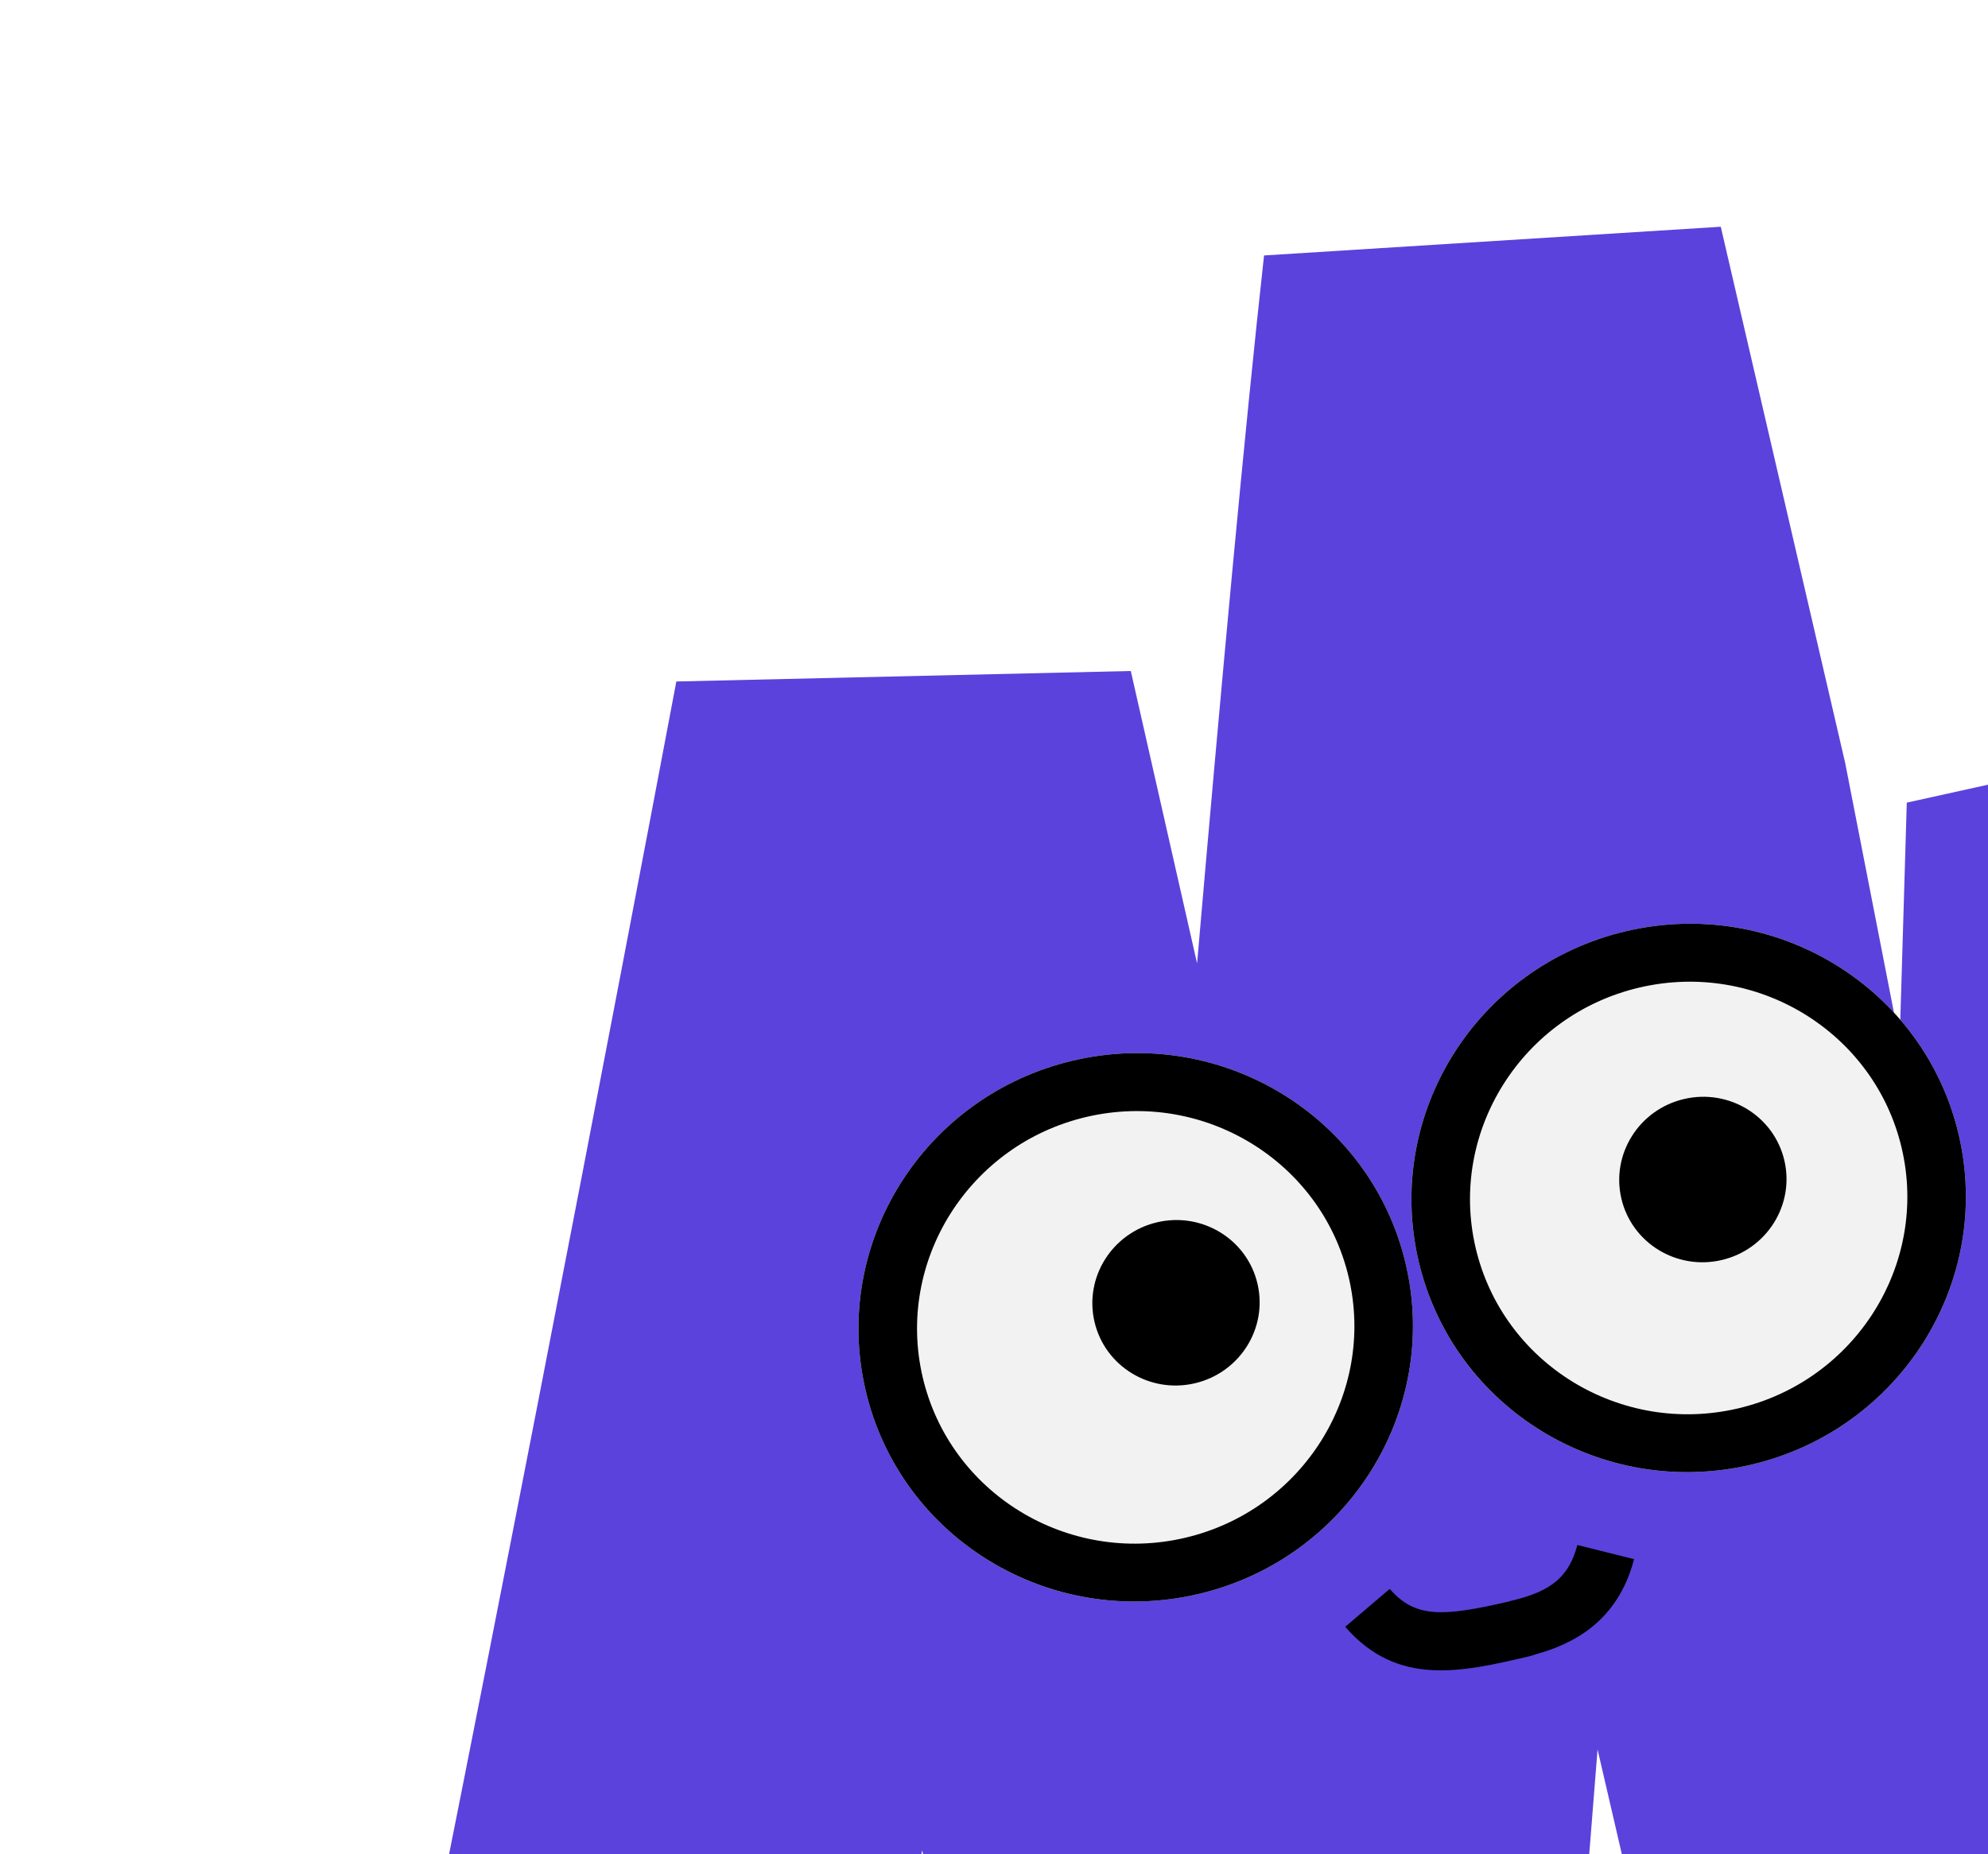
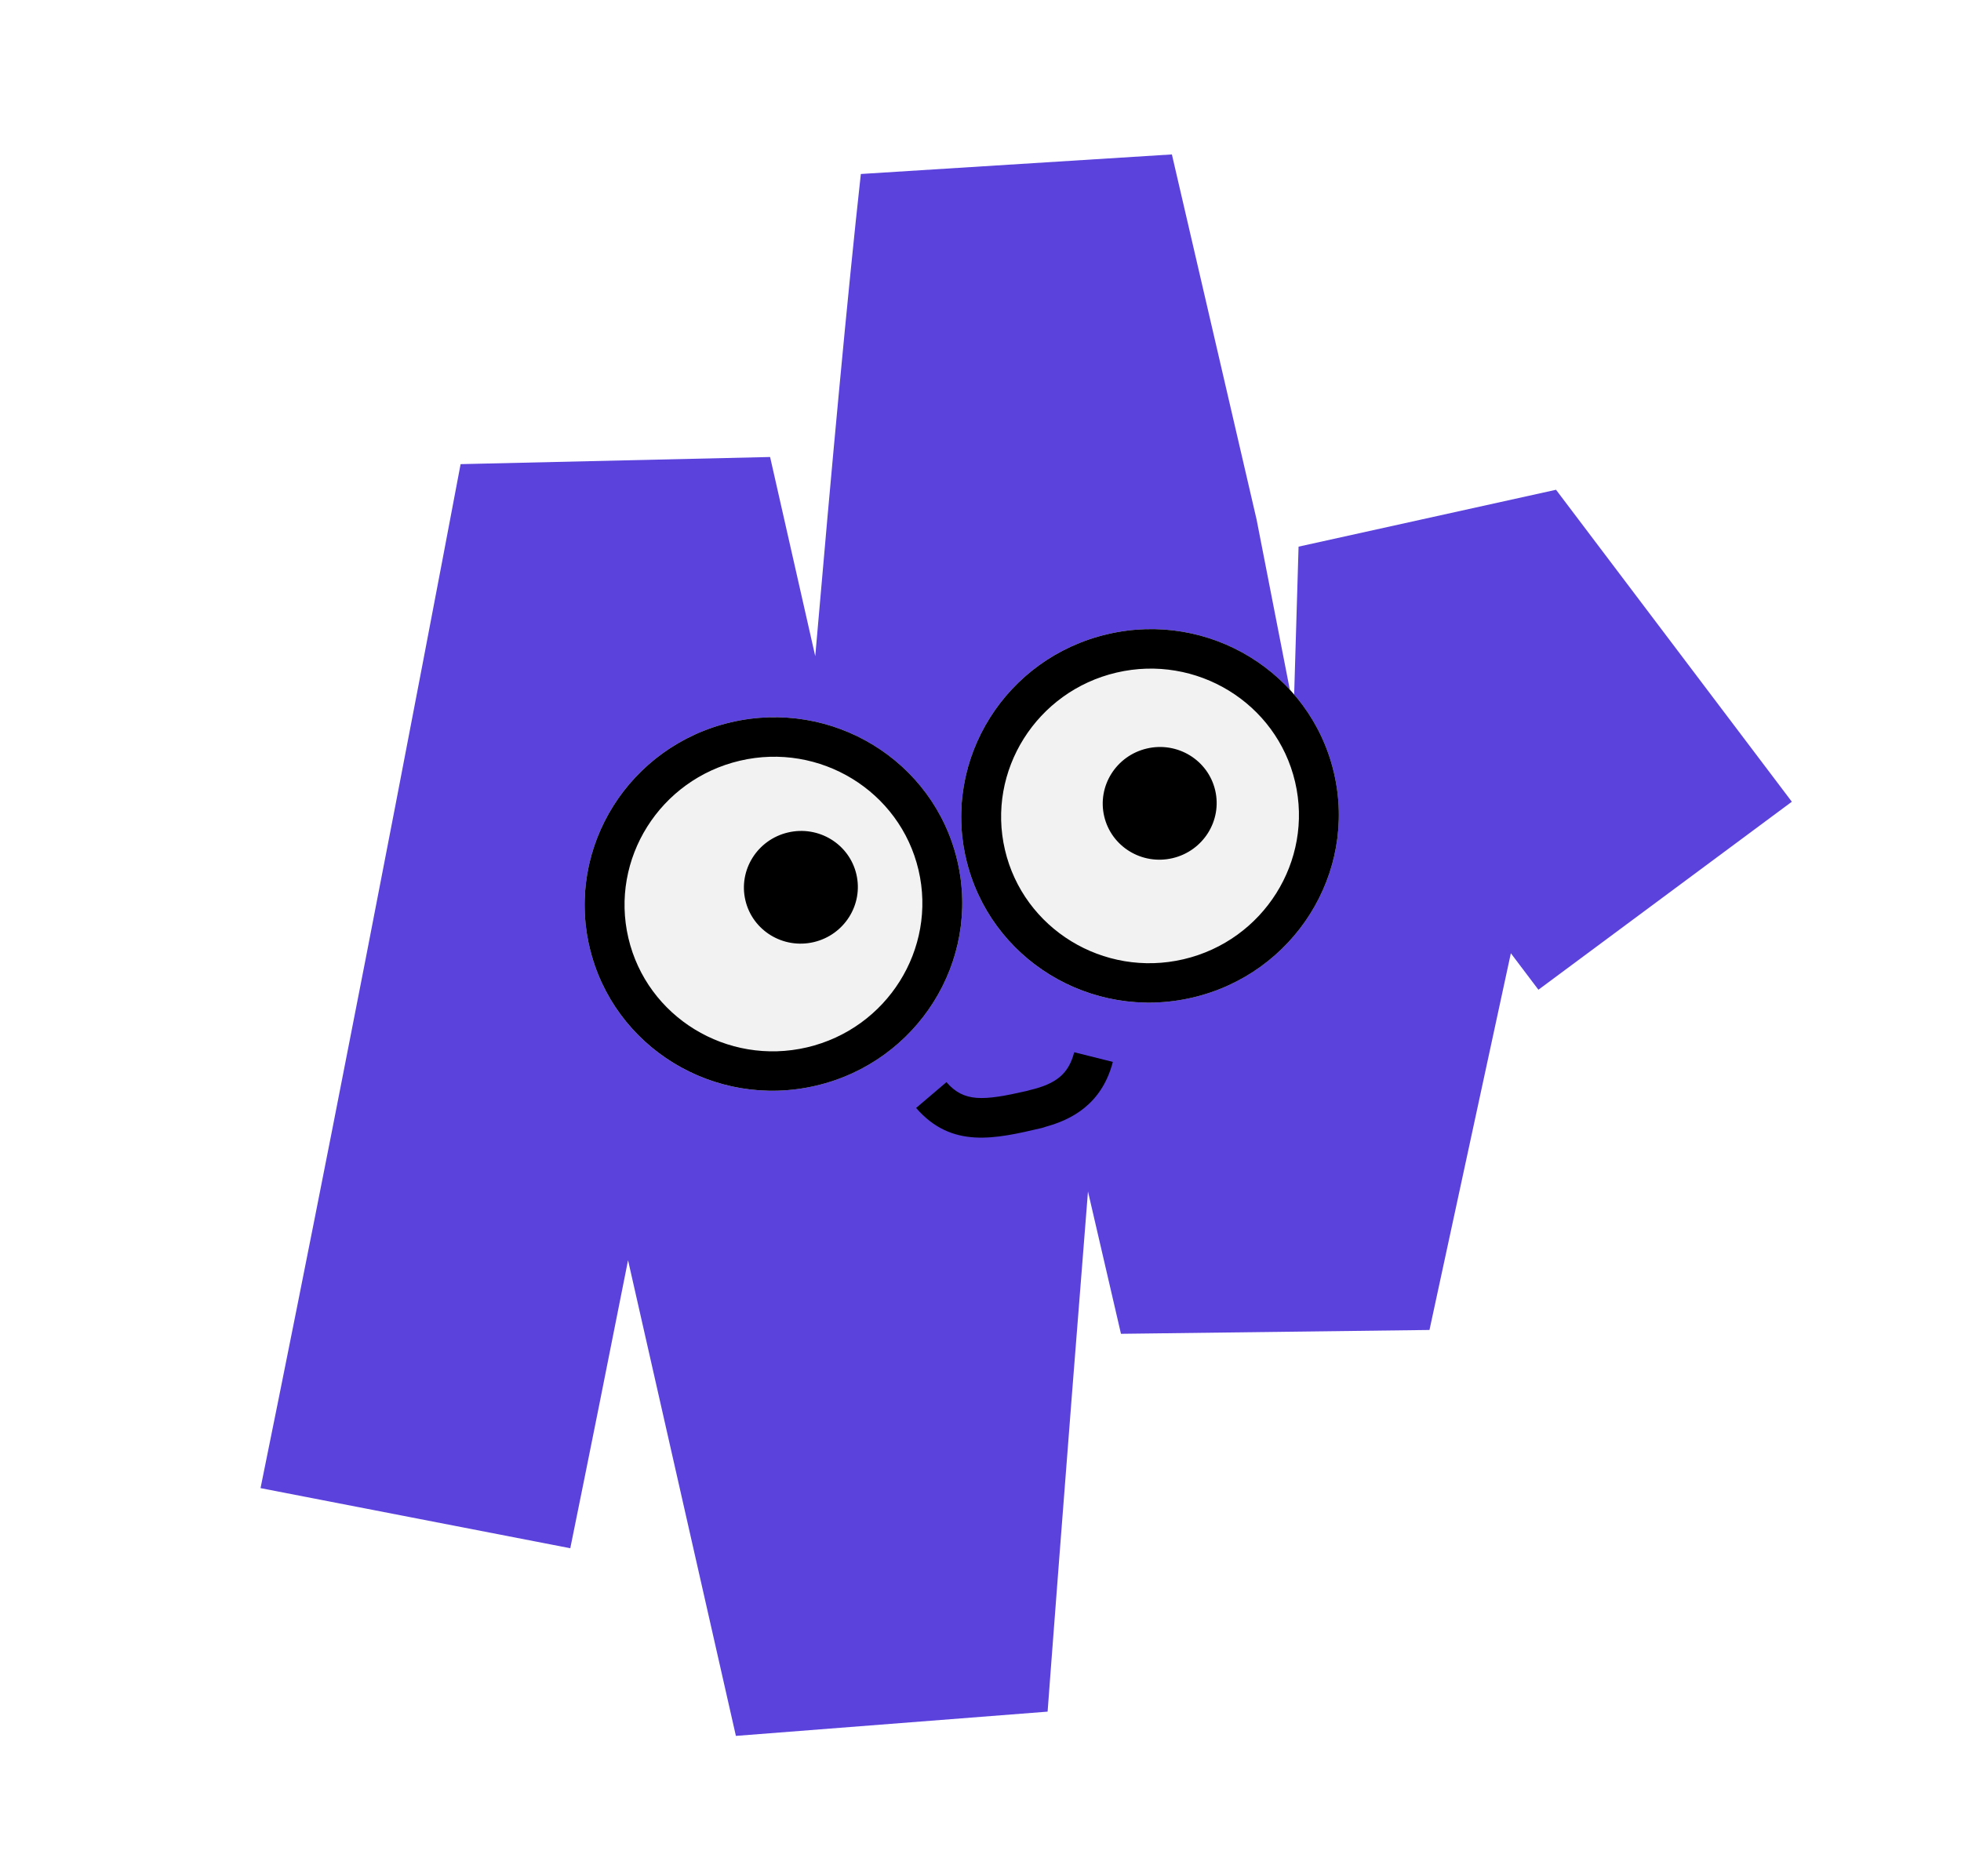
- <svg xmlns="http://www.w3.org/2000/svg" width="223" height="208" viewBox="0 0 223 208" fill="none">
+ <svg xmlns="http://www.w3.org/2000/svg" width="323" height="309" viewBox="0 0 323 309" fill="none">
  <path d="M256.294 80.684L213.89 90.053L213.09 116.889L206.979 85.601L193.024 25.44L141.792 28.662C139.605 48.432 136.958 77.135 134.281 108.095L126.844 75.284L75.867 76.461C75.695 77.362 58.683 167.708 42.913 245.149L93.932 255.052C97.103 239.483 100.32 223.397 103.447 207.611L121.211 285.966L172.553 281.97C172.612 281.149 175.435 243.436 179.203 196.284L184.638 219.728L235.452 219.095L248.856 157.035L253.396 163.045L295.137 132.074L256.292 80.677L256.294 80.684Z" fill="#5B42DC" />
  <path d="M134.403 178.851C151.133 174.934 161.558 158.359 157.688 141.829C153.818 125.298 137.118 115.073 120.388 118.99C103.658 122.907 93.233 139.483 97.103 156.013C100.973 172.543 117.673 182.768 134.403 178.851Z" fill="#F2F2F2" />
  <path d="M121.869 125.317C135.045 122.232 148.246 130.315 151.294 143.333C154.342 156.352 146.101 169.454 132.925 172.539C119.749 175.624 106.549 167.541 103.501 154.523C100.453 141.504 108.693 128.402 121.869 125.317ZM120.388 118.99C103.656 122.908 93.234 139.488 97.103 156.013C100.972 172.538 117.678 182.767 134.403 178.851C151.128 174.935 161.557 158.354 157.688 141.829C153.819 125.303 137.113 115.075 120.388 118.99Z" fill="black" />
  <path d="M134.03 155.201C139.078 154.019 142.224 149.017 141.056 144.029C139.888 139.04 134.849 135.955 129.8 137.137C124.752 138.319 121.606 143.321 122.774 148.309C123.941 153.297 128.981 156.383 134.03 155.201Z" fill="black" />
  <path d="M196.43 164.335C213.16 160.418 223.585 143.842 219.715 127.312C215.844 110.782 199.145 100.557 182.415 104.474C165.685 108.391 155.26 124.966 159.13 141.497C163 158.027 179.7 168.252 196.43 164.335Z" fill="#F2F2F2" />
  <path d="M183.896 110.801C197.072 107.716 210.272 115.798 213.32 128.817C216.368 141.835 208.128 154.937 194.952 158.022C181.776 161.107 168.575 153.025 165.527 140.006C162.48 126.988 170.72 113.885 183.896 110.801ZM182.415 104.474C165.682 108.391 155.261 124.971 159.13 141.497C162.999 158.022 179.704 168.251 196.43 164.335C213.155 160.419 223.584 143.837 219.715 127.312C215.846 110.787 199.14 100.558 182.415 104.474Z" fill="black" />
  <path d="M193.131 141.372C198.179 140.19 201.325 135.188 200.157 130.199C198.989 125.211 193.95 122.126 188.901 123.308C183.853 124.49 180.707 129.492 181.875 134.48C183.043 139.468 188.082 142.554 193.131 141.372Z" fill="black" />
-   <path d="M171.575 185.825C163.955 187.609 156.762 189.293 150.897 182.521L155.893 178.271C158.76 181.578 161.877 181.377 169.085 179.727C169.248 179.674 169.42 179.626 169.601 179.584C174.035 178.546 176.023 176.857 176.935 173.345L183.298 174.935C181.455 182.01 176.358 184.487 172.229 185.619C172.026 185.697 171.814 185.769 171.582 185.824L171.575 185.825Z" fill="black" />
+   <path d="M171.575 185.825C163.955 187.609 156.762 189.293 150.897 182.521L155.893 178.271C158.76 181.578 161.877 181.377 169.085 179.727C169.248 179.674 169.42 179.626 169.601 179.583C174.035 178.546 176.023 176.857 176.935 173.344L183.298 174.935C181.455 182.01 176.358 184.486 172.229 185.619C172.026 185.697 171.814 185.769 171.582 185.823L171.575 185.825Z" fill="black" />
</svg>
